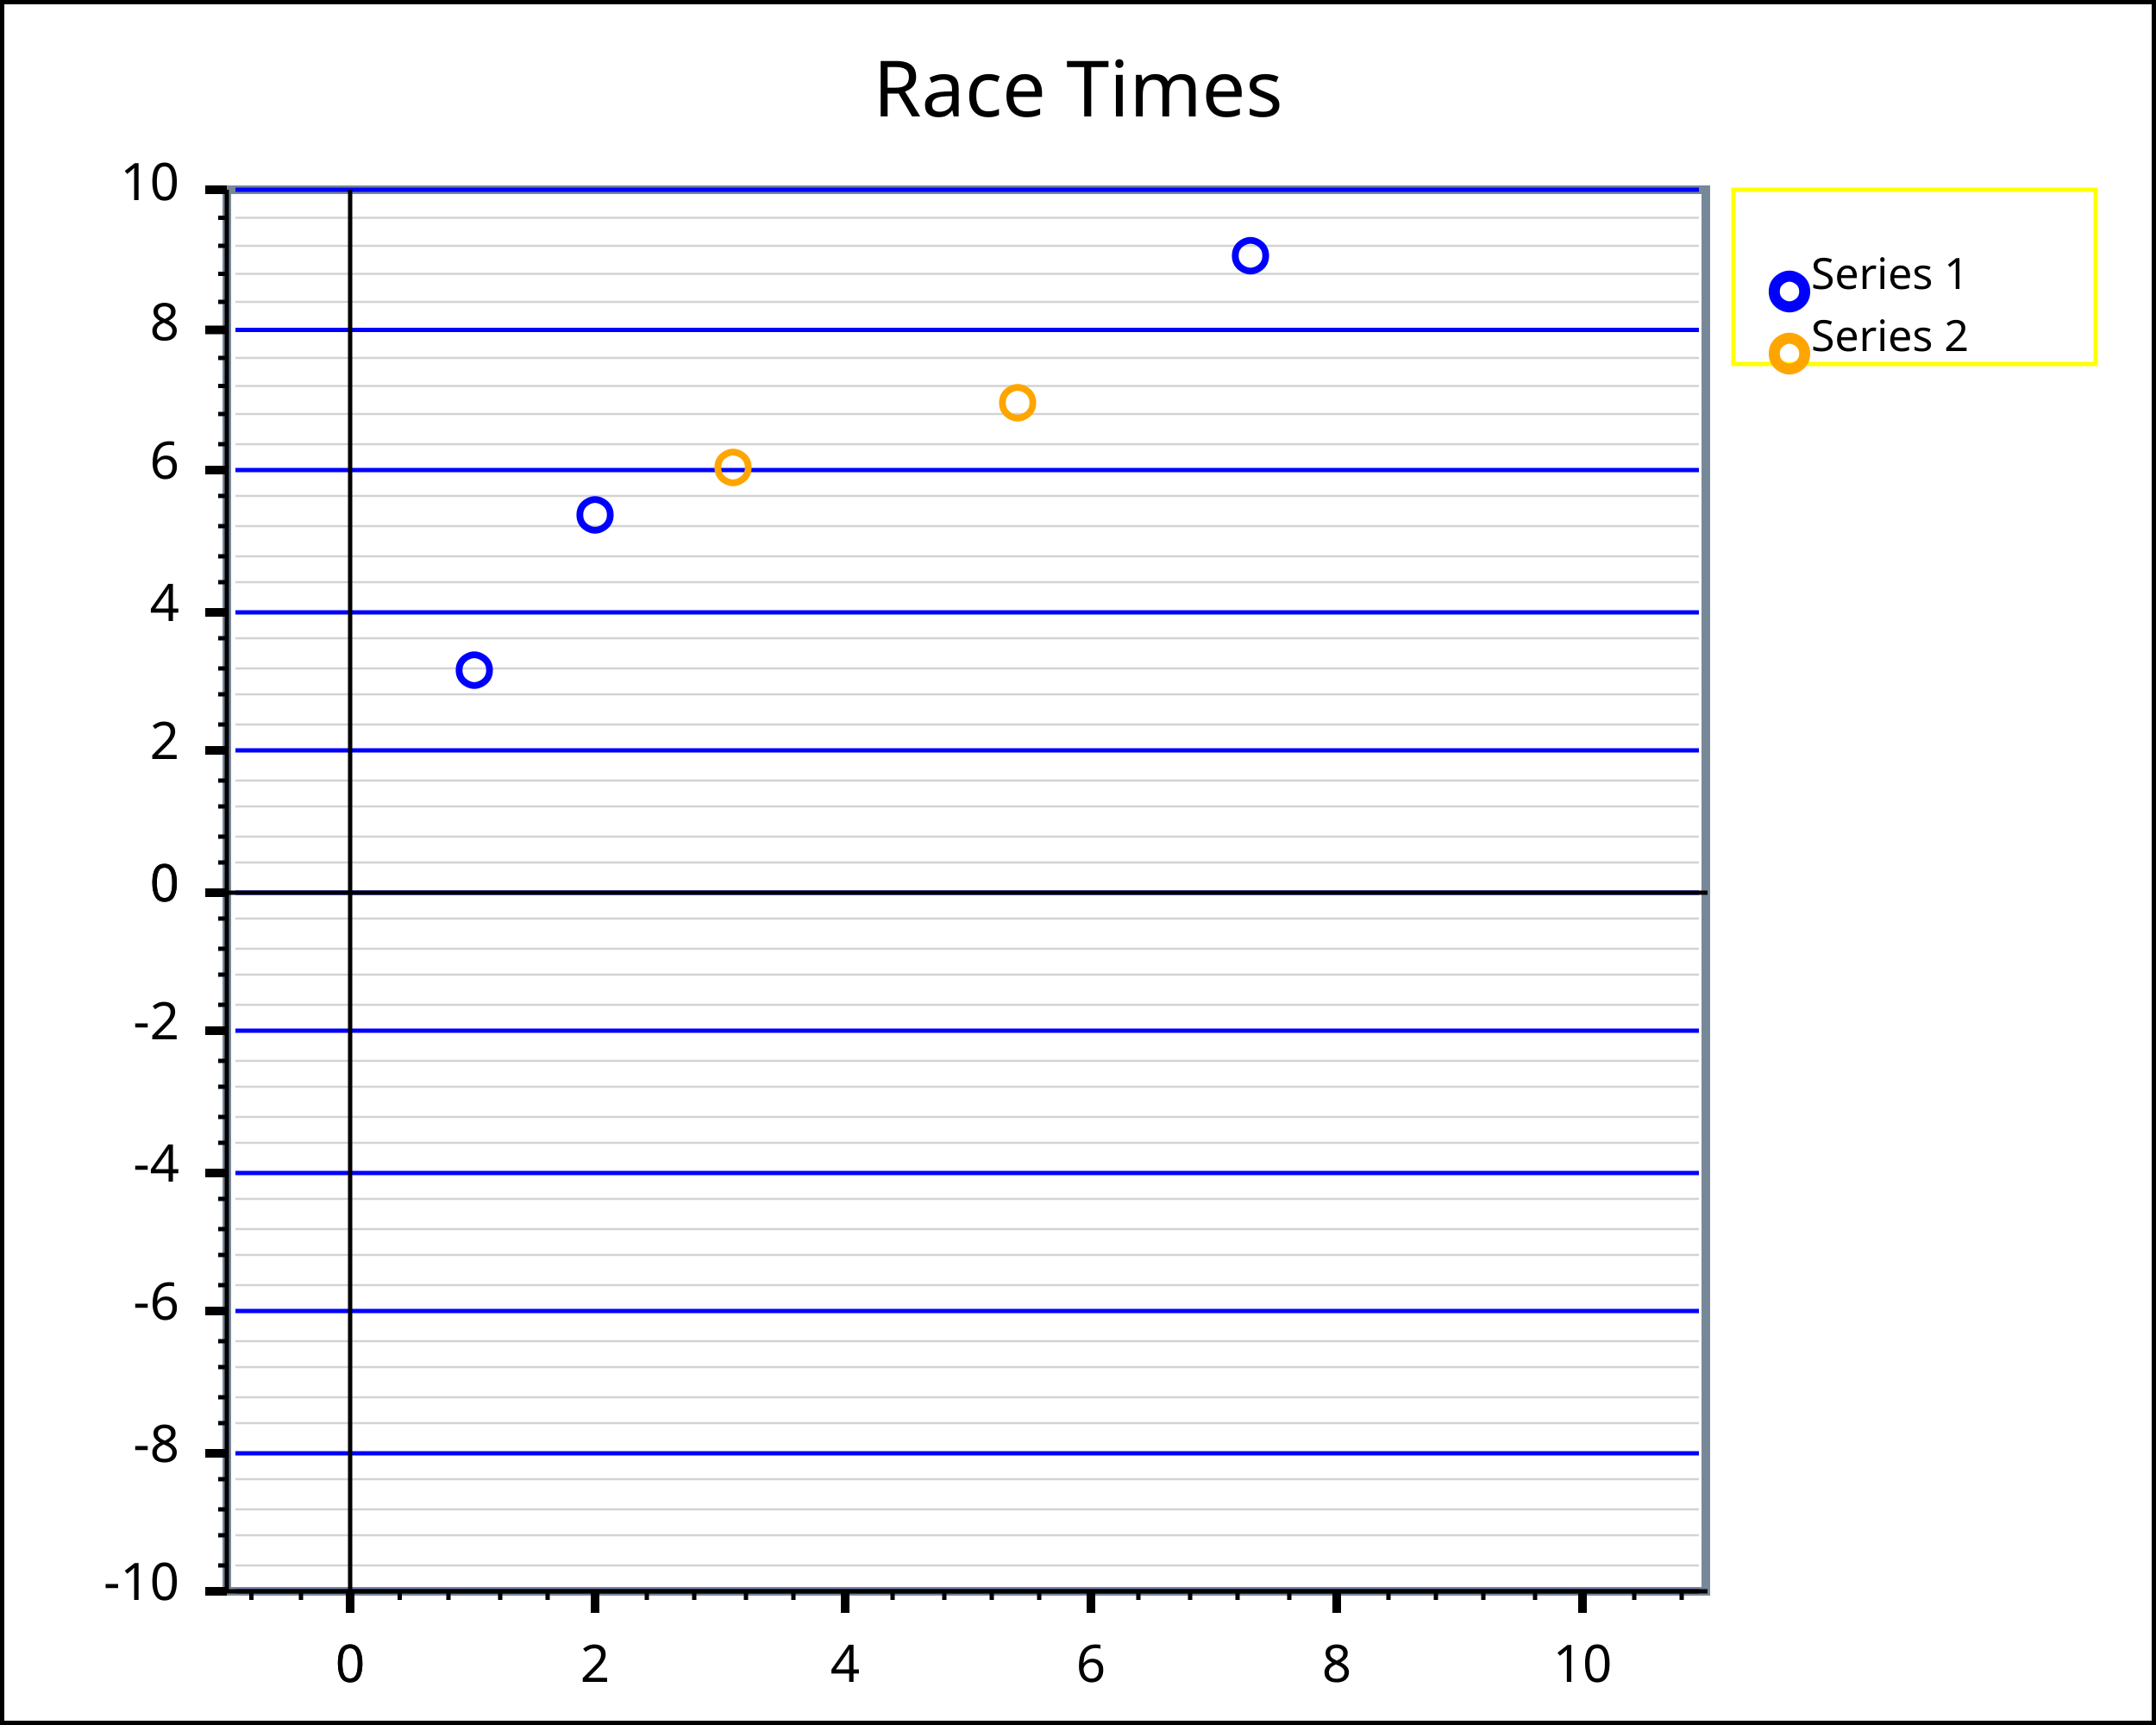
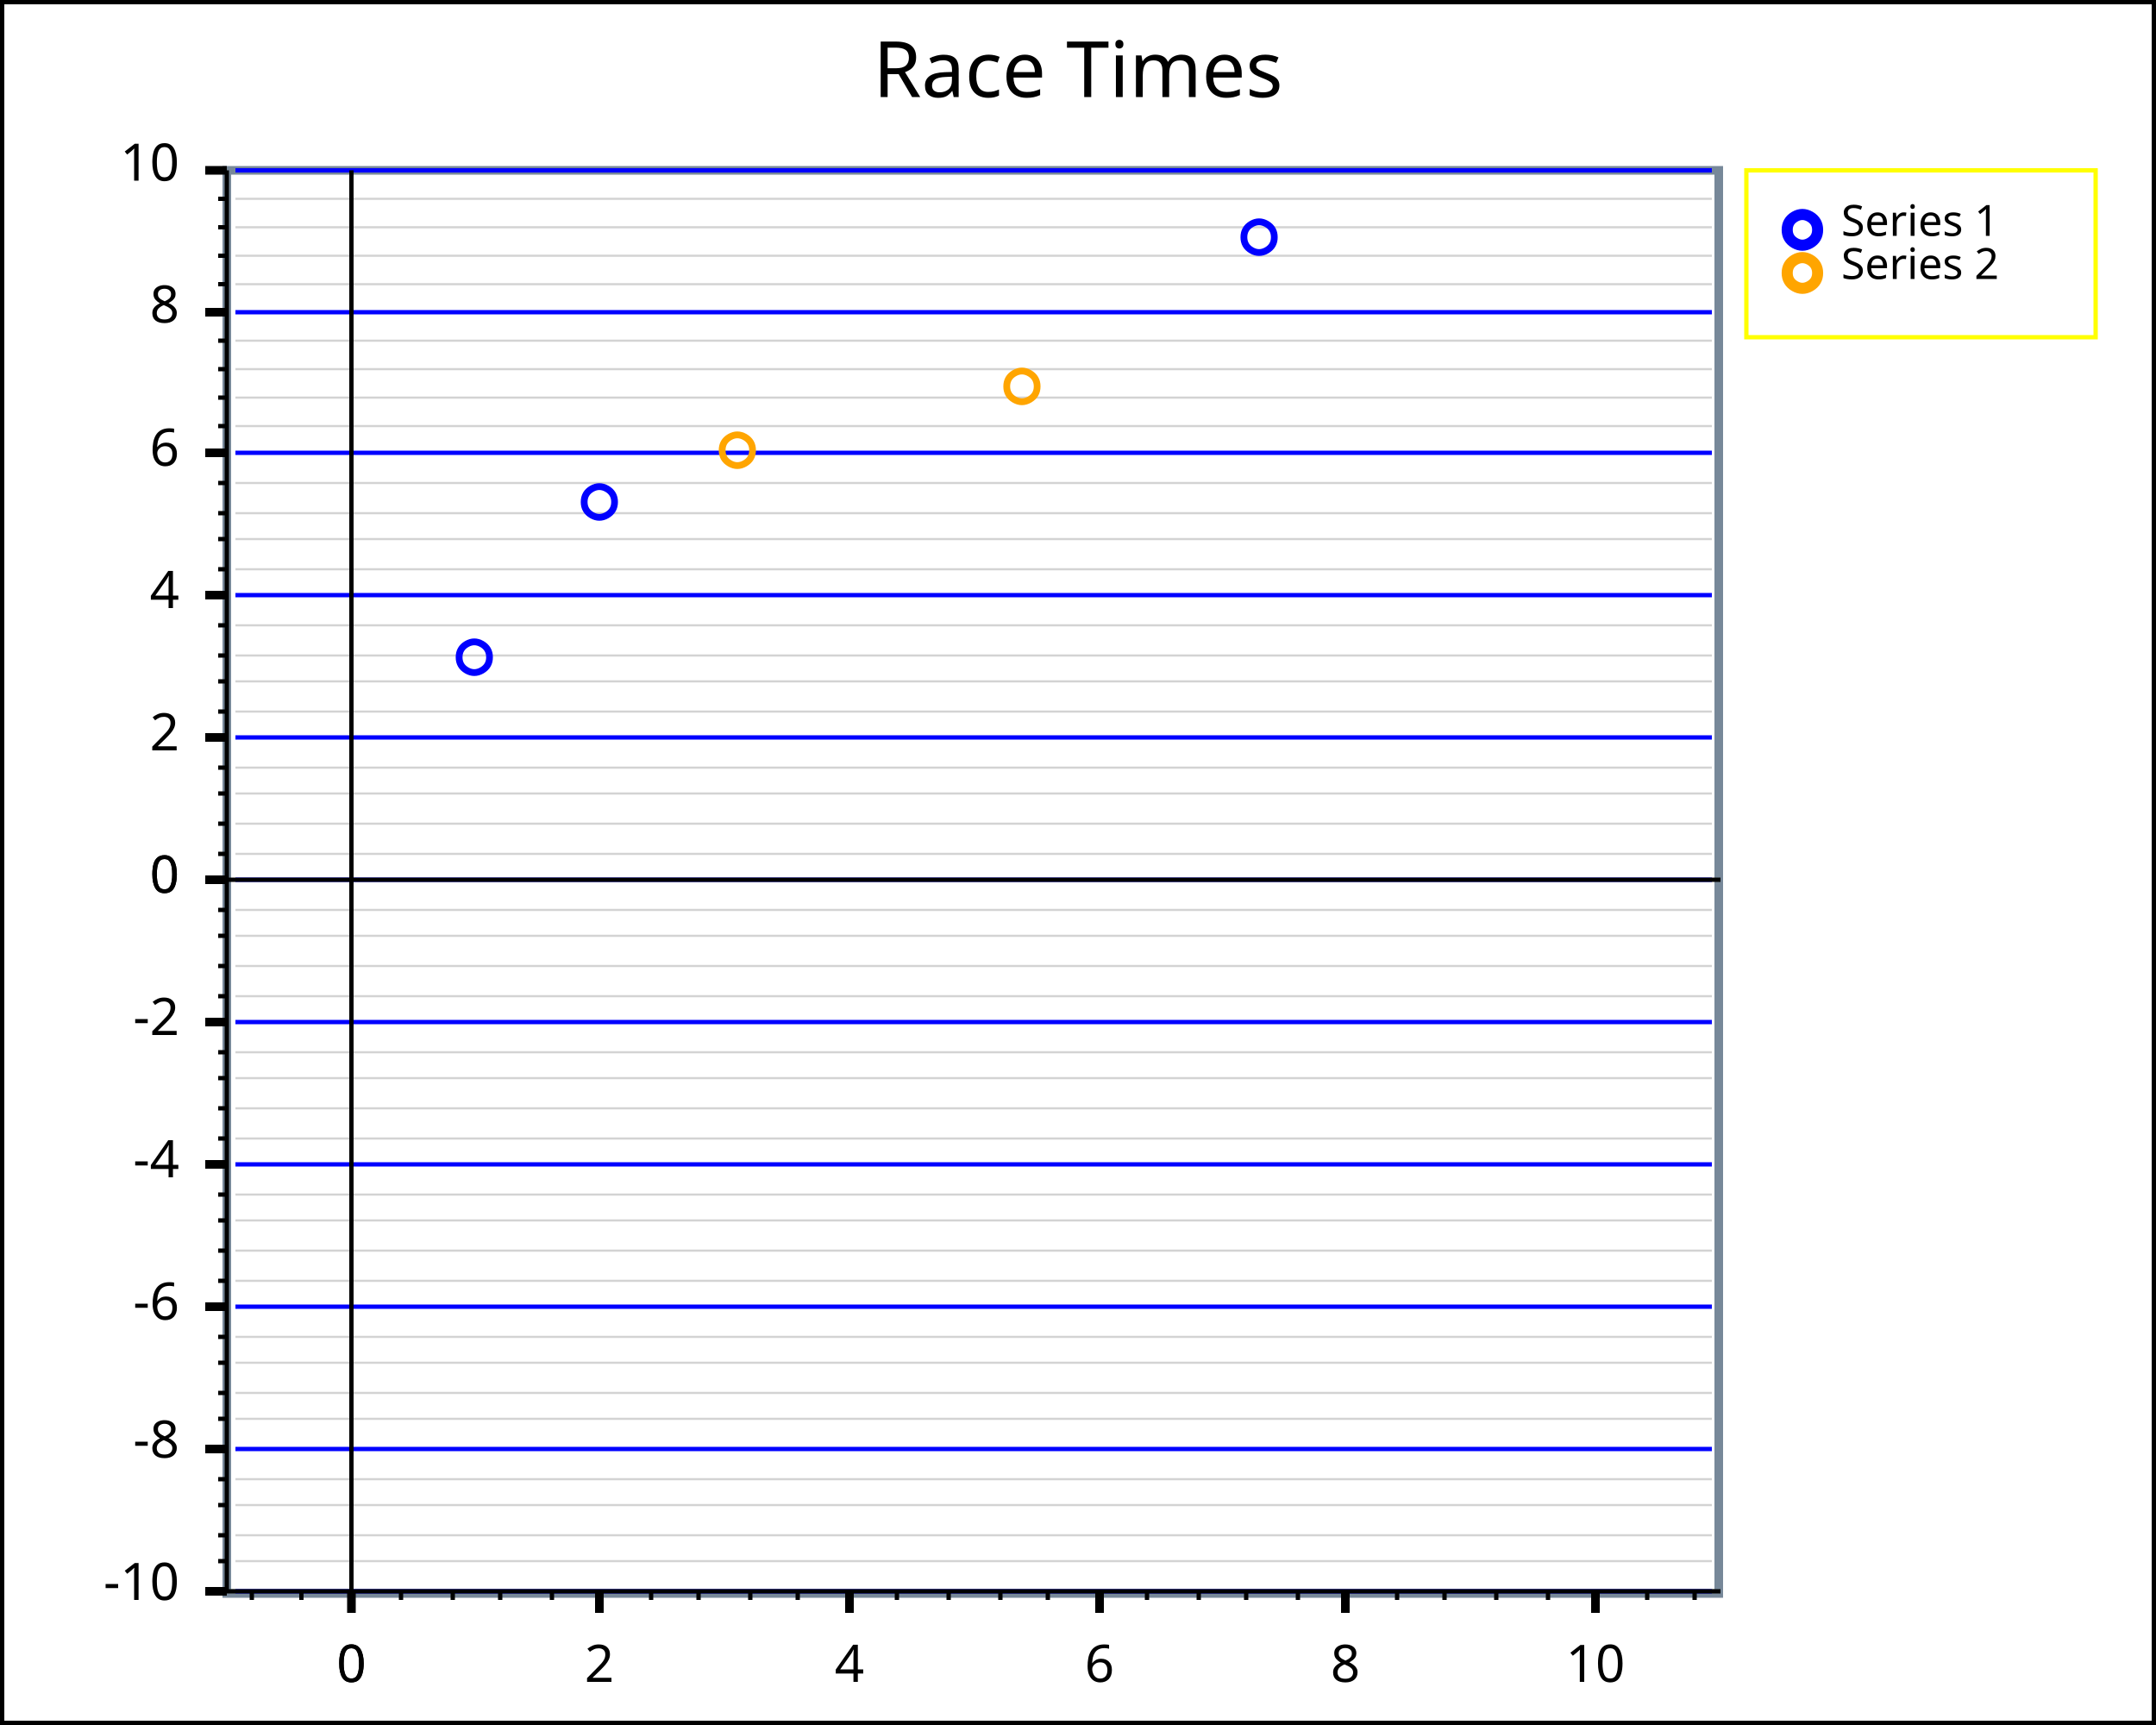
<svg xmlns="http://www.w3.org/2000/svg" width="500" height="400" version="1.1">
  <clipPath id="plot_window">
-     <rect x="53.6" y="45" width="341" height="323" />
+     <rect x="53.6" y="40.5" width="344" height="328" />
  </clipPath>
  <g id="imageBackground" stroke="rgb(0,0,0)" fill="rgb(255,255,255)" stroke-width="2">
    <rect x="0" y="0" width="500" height="400" />
  </g>
  <g id="plotBackground" stroke="rgb(119,136,153)" fill="rgb(255,255,255)" stroke-width="2">
-     <rect x="52.6" y="44" width="343" height="325" />
+     <rect x="52.6" y="39.5" width="346" height="330" />
  </g>
  <g id="yMinorGrid" stroke="rgb(211,211,211)" stroke-width="0.5">
-     <path d="M54.6,200 L394,200 M54.6,194 L394,194 M54.6,187 L394,187 M54.6,181 L394,181 M54.6,168 L394,168 M54.6,161 L394,161 M54.6,155 L394,155 M54.6,148 L394,148 M54.6,135 L394,135 M54.6,129 L394,129 M54.6,122 L394,122 M54.6,115 L394,115 M54.6,103 L394,103 M54.6,96 L394,96 M54.6,89.5 L394,89.5 M54.6,83 L394,83 M54.6,70 L394,70 M54.6,63.5 L394,63.5 M54.6,57 L394,57 M54.6,50.5 L394,50.5 M54.6,207 L394,207 M54.6,213 L394,213 M54.6,220 L394,220 M54.6,226 L394,226 M54.6,233 L394,233 M54.6,239 L394,239 M54.6,246 L394,246 M54.6,252 L394,252 M54.6,259 L394,259 M54.6,265 L394,265 M54.6,272 L394,272 M54.6,272 L394,272 M54.6,278 L394,278 M54.6,285 L394,285 M54.6,291 L394,291 M54.6,298 L394,298 M54.6,304 L394,304 M54.6,311 L394,311 M54.6,317 L394,317 M54.6,324 L394,324 M54.6,330 L394,330 M54.6,337 L394,337 M54.6,343 L394,343 M54.6,350 L394,350 M54.6,356 L394,356 M54.6,363 L394,363 M54.6,369 L394,369 " fill="none" />
+     <path d="M54.6,198 L397,198 M54.6,191 L397,191 M54.6,184 L397,184 M54.6,178 L397,178 M54.6,165 L397,165 M54.6,158 L397,158 M54.6,152 L397,152 M54.6,145 L397,145 M54.6,132 L397,132 M54.6,125 L397,125 M54.6,119 L397,119 M54.6,112 L397,112 M54.6,98.8 L397,98.8 M54.6,92.2 L397,92.2 M54.6,85.6 L397,85.6 M54.6,79 L397,79 M54.6,65.9 L397,65.9 M54.6,59.3 L397,59.3 M54.6,52.7 L397,52.7 M54.6,46.1 L397,46.1 M54.6,204 L397,204 M54.6,211 L397,211 M54.6,217 L397,217 M54.6,224 L397,224 M54.6,231 L397,231 M54.6,237 L397,237 M54.6,244 L397,244 M54.6,250 L397,250 M54.6,257 L397,257 M54.6,264 L397,264 M54.6,270 L397,270 M54.6,270 L397,270 M54.6,277 L397,277 M54.6,283 L397,283 M54.6,290 L397,290 M54.6,297 L397,297 M54.6,303 L397,303 M54.6,310 L397,310 M54.6,316 L397,316 M54.6,323 L397,323 M54.6,329 L397,329 M54.6,336 L397,336 M54.6,343 L397,343 M54.6,349 L397,349 M54.6,356 L397,356 M54.6,362 L397,362 M54.6,369 L397,369 " fill="none" />
  </g>
  <g id="yMajorGrid" stroke="rgb(0,0,255)" stroke-width="1">
-     <path d="M54.6,207 L394,207 M54.6,174 L394,174 M54.6,142 L394,142 M54.6,109 L394,109 M54.6,76.5 L394,76.5 M54.6,44 L394,44 M54.6,207 L394,207 M54.6,239 L394,239 M54.6,272 L394,272 M54.6,304 L394,304 M54.6,337 L394,337 M54.6,369 L394,369 " fill="none" />
+     <path d="M54.6,204 L397,204 M54.6,171 L397,171 M54.6,138 L397,138 M54.6,105 L397,105 M54.6,72.4 L397,72.4 M54.6,39.5 L397,39.5 M54.6,204 L397,204 M54.6,237 L397,237 M54.6,270 L397,270 M54.6,303 L397,303 M54.6,336 L397,336 M54.6,369 L397,369 " fill="none" />
  </g>
  <g id="xMinorGrid" stroke="rgb(200,220,255)" stroke-width="0.5" />
  <g id="xMajorGrid" stroke="rgb(200,220,255)" stroke-width="1" />
  <g id="yAxis" stroke="rgb(0,0,0)" stroke-width="1">
-     <line x1="81.2" y1="44" x2="81.2" y2="374" />
-     <line x1="52.6" y1="44" x2="52.6" y2="369" />
+     <line x1="81.5" y1="39.5" x2="81.5" y2="374" />
+     <line x1="52.6" y1="39.5" x2="52.6" y2="369" />
  </g>
  <g id="xAxis" stroke="rgb(0,0,0)" stroke-width="1">
-     <line x1="47.6" y1="207" x2="396" y2="207" />
-     <line x1="47.6" y1="369" x2="396" y2="369" />
+     <line x1="47.6" y1="204" x2="399" y2="204" />
+     <line x1="47.6" y1="369" x2="399" y2="369" />
  </g>
  <g id="yMinorTicks" stroke="rgb(0,0,0)" stroke-width="1">
-     <path d="M50.6,200 L52.6,200 M50.6,194 L52.6,194 M50.6,187 L52.6,187 M50.6,181 L52.6,181 M50.6,168 L52.6,168 M50.6,161 L52.6,161 M50.6,155 L52.6,155 M50.6,148 L52.6,148 M50.6,135 L52.6,135 M50.6,129 L52.6,129 M50.6,122 L52.6,122 M50.6,115 L52.6,115 M50.6,103 L52.6,103 M50.6,96 L52.6,96 M50.6,89.5 L52.6,89.5 M50.6,83 L52.6,83 M50.6,70 L52.6,70 M50.6,63.5 L52.6,63.5 M50.6,57 L52.6,57 M50.6,50.5 L52.6,50.5 M50.6,207 L52.6,207 M50.6,213 L52.6,213 M50.6,220 L52.6,220 M50.6,226 L52.6,226 M50.6,233 L52.6,233 M50.6,239 L52.6,239 M50.6,246 L52.6,246 M50.6,252 L52.6,252 M50.6,259 L52.6,259 M50.6,265 L52.6,265 M50.6,272 L52.6,272 M50.6,272 L52.6,272 M50.6,278 L52.6,278 M50.6,285 L52.6,285 M50.6,291 L52.6,291 M50.6,298 L52.6,298 M50.6,304 L52.6,304 M50.6,311 L52.6,311 M50.6,317 L52.6,317 M50.6,324 L52.6,324 M50.6,330 L52.6,330 M50.6,337 L52.6,337 M50.6,343 L52.6,343 M50.6,350 L52.6,350 M50.6,356 L52.6,356 M50.6,363 L52.6,363 M50.6,369 L52.6,369 " fill="none" />
+     <path d="M50.6,198 L52.6,198 M50.6,191 L52.6,191 M50.6,184 L52.6,184 M50.6,178 L52.6,178 M50.6,165 L52.6,165 M50.6,158 L52.6,158 M50.6,152 L52.6,152 M50.6,145 L52.6,145 M50.6,132 L52.6,132 M50.6,125 L52.6,125 M50.6,119 L52.6,119 M50.6,112 L52.6,112 M50.6,98.8 L52.6,98.8 M50.6,92.2 L52.6,92.2 M50.6,85.6 L52.6,85.6 M50.6,79 L52.6,79 M50.6,65.9 L52.6,65.9 M50.6,59.3 L52.6,59.3 M50.6,52.7 L52.6,52.7 M50.6,46.1 L52.6,46.1 M50.6,204 L52.6,204 M50.6,211 L52.6,211 M50.6,217 L52.6,217 M50.6,224 L52.6,224 M50.6,231 L52.6,231 M50.6,237 L52.6,237 M50.6,244 L52.6,244 M50.6,250 L52.6,250 M50.6,257 L52.6,257 M50.6,264 L52.6,264 M50.6,270 L52.6,270 M50.6,270 L52.6,270 M50.6,277 L52.6,277 M50.6,283 L52.6,283 M50.6,290 L52.6,290 M50.6,297 L52.6,297 M50.6,303 L52.6,303 M50.6,310 L52.6,310 M50.6,316 L52.6,316 M50.6,323 L52.6,323 M50.6,329 L52.6,329 M50.6,336 L52.6,336 M50.6,343 L52.6,343 M50.6,349 L52.6,349 M50.6,356 L52.6,356 M50.6,362 L52.6,362 M50.6,369 L52.6,369 " fill="none" />
  </g>
  <g id="xMinorTicks" stroke="rgb(0,0,0)" stroke-width="1">
-     <path d="M92.7,369 L92.7,371 M104,369 L104,371 M116,369 L116,371 M127,369 L127,371 M150,369 L150,371 M161,369 L161,371 M173,369 L173,371 M184,369 L184,371 M207,369 L207,371 M219,369 L219,371 M230,369 L230,371 M241,369 L241,371 M264,369 L264,371 M276,369 L276,371 M287,369 L287,371 M299,369 L299,371 M322,369 L322,371 M333,369 L333,371 M344,369 L344,371 M356,369 L356,371 M379,369 L379,371 M390,369 L390,371 M69.8,369 L69.8,371 M58.3,369 L58.3,371 " fill="none" />
+     <path d="M93,369 L93,371 M105,369 L105,371 M116,369 L116,371 M128,369 L128,371 M151,369 L151,371 M162,369 L162,371 M174,369 L174,371 M185,369 L185,371 M208,369 L208,371 M220,369 L220,371 M232,369 L232,371 M243,369 L243,371 M266,369 L266,371 M278,369 L278,371 M289,369 L289,371 M301,369 L301,371 M324,369 L324,371 M335,369 L335,371 M347,369 L347,371 M359,369 L359,371 M382,369 L382,371 M393,369 L393,371 M69.9,369 L69.9,371 M58.4,369 L58.4,371 " fill="none" />
  </g>
  <g id="yMajorTicks" stroke="rgb(0,0,0)" stroke-width="2">
-     <path d="M47.6,207 L52.6,207 M47.6,174 L52.6,174 M47.6,142 L52.6,142 M47.6,109 L52.6,109 M47.6,76.5 L52.6,76.5 M47.6,44 L52.6,44 M47.6,207 L52.6,207 M47.6,239 L52.6,239 M47.6,272 L52.6,272 M47.6,304 L52.6,304 M47.6,337 L52.6,337 M47.6,369 L52.6,369 " fill="none" />
+     <path d="M47.6,204 L52.6,204 M47.6,171 L52.6,171 M47.6,138 L52.6,138 M47.6,105 L52.6,105 M47.6,72.4 L52.6,72.4 M47.6,39.5 L52.6,39.5 M47.6,204 L52.6,204 M47.6,237 L52.6,237 M47.6,270 L52.6,270 M47.6,303 L52.6,303 M47.6,336 L52.6,336 M47.6,369 L52.6,369 " fill="none" />
  </g>
  <g id="xMajorTicks" stroke="rgb(0,0,0)" stroke-width="2">
-     <path d="M81.2,369 L81.2,374 M138,369 L138,374 M196,369 L196,374 M253,369 L253,374 M310,369 L310,374 M367,369 L367,374 M81.2,369 L81.2,374 " fill="none" />
+     <path d="M81.5,369 L81.5,374 M139,369 L139,374 M197,369 L197,374 M255,369 L255,374 M312,369 L312,374 M370,369 L370,374 M81.5,369 L81.5,374 " fill="none" />
  </g>
  <g id="xTicksValues">
-     <text x="81.2" y="390" text-anchor="middle" font-size="12" font-family="Lucida Sans Unicode">0</text>
-     <text x="138" y="390" text-anchor="middle" font-size="12" font-family="Lucida Sans Unicode">2</text>
-     <text x="196" y="390" text-anchor="middle" font-size="12" font-family="Lucida Sans Unicode">4</text>
-     <text x="253" y="390" text-anchor="middle" font-size="12" font-family="Lucida Sans Unicode">6</text>
-     <text x="310" y="390" text-anchor="middle" font-size="12" font-family="Lucida Sans Unicode">8</text>
-     <text x="367" y="390" text-anchor="middle" font-size="12" font-family="Lucida Sans Unicode">10</text>
-     <text x="81.2" y="390" text-anchor="middle" font-size="12" font-family="Lucida Sans Unicode">0</text>
+     <text x="81.5" y="390" text-anchor="middle" font-size="12" font-family="Lucida Sans Unicode">0</text>
+     <text x="139" y="390" text-anchor="middle" font-size="12" font-family="Lucida Sans Unicode">2</text>
+     <text x="197" y="390" text-anchor="middle" font-size="12" font-family="Lucida Sans Unicode">4</text>
+     <text x="255" y="390" text-anchor="middle" font-size="12" font-family="Lucida Sans Unicode">6</text>
+     <text x="312" y="390" text-anchor="middle" font-size="12" font-family="Lucida Sans Unicode">8</text>
+     <text x="370" y="390" text-anchor="middle" font-size="12" font-family="Lucida Sans Unicode">10</text>
+     <text x="81.5" y="390" text-anchor="middle" font-size="12" font-family="Lucida Sans Unicode">0</text>
  </g>
  <g id="yTicksValues">
-     <text x="41.6" y="209" text-anchor="end" font-size="12" font-family="Lucida Sans Unicode">0</text>
-     <text x="41.6" y="176" text-anchor="end" font-size="12" font-family="Lucida Sans Unicode">2</text>
-     <text x="41.6" y="144" text-anchor="end" font-size="12" font-family="Lucida Sans Unicode">4</text>
-     <text x="41.6" y="111" text-anchor="end" font-size="12" font-family="Lucida Sans Unicode">6</text>
-     <text x="41.6" y="78.9" text-anchor="end" font-size="12" font-family="Lucida Sans Unicode">8</text>
-     <text x="41.6" y="46.4" text-anchor="end" font-size="12" font-family="Lucida Sans Unicode">10</text>
-     <text x="41.6" y="209" text-anchor="end" font-size="12" font-family="Lucida Sans Unicode">0</text>
-     <text x="41.6" y="241" text-anchor="end" font-size="12" font-family="Lucida Sans Unicode">-2</text>
-     <text x="41.6" y="274" text-anchor="end" font-size="12" font-family="Lucida Sans Unicode">-4</text>
+     <text x="41.6" y="207" text-anchor="end" font-size="12" font-family="Lucida Sans Unicode">0</text>
+     <text x="41.6" y="174" text-anchor="end" font-size="12" font-family="Lucida Sans Unicode">2</text>
+     <text x="41.6" y="141" text-anchor="end" font-size="12" font-family="Lucida Sans Unicode">4</text>
+     <text x="41.6" y="108" text-anchor="end" font-size="12" font-family="Lucida Sans Unicode">6</text>
+     <text x="41.6" y="74.8" text-anchor="end" font-size="12" font-family="Lucida Sans Unicode">8</text>
+     <text x="41.6" y="41.9" text-anchor="end" font-size="12" font-family="Lucida Sans Unicode">10</text>
+     <text x="41.6" y="207" text-anchor="end" font-size="12" font-family="Lucida Sans Unicode">0</text>
+     <text x="41.6" y="240" text-anchor="end" font-size="12" font-family="Lucida Sans Unicode">-2</text>
+     <text x="41.6" y="273" text-anchor="end" font-size="12" font-family="Lucida Sans Unicode">-4</text>
    <text x="41.6" y="306" text-anchor="end" font-size="12" font-family="Lucida Sans Unicode">-6</text>
-     <text x="41.6" y="339" text-anchor="end" font-size="12" font-family="Lucida Sans Unicode">-8</text>
+     <text x="41.6" y="338" text-anchor="end" font-size="12" font-family="Lucida Sans Unicode">-8</text>
    <text x="41.6" y="371" text-anchor="end" font-size="12" font-family="Lucida Sans Unicode">-10</text>
  </g>
  <g id="yLabel">
-     <text x="14.9" y="207" text-anchor="middle" transform="rotate(-90 14.9 207 )" font-size="14" font-family="Lucida Sans Unicode" />
+     <text x="14.9" y="204" text-anchor="middle" transform="rotate(-90 14.9 204 )" font-size="14" font-family="Lucida Sans Unicode" />
  </g>
  <g id="xLabel">
-     <text x="224" y="402" text-anchor="middle" font-size="12" font-family="Lucida Sans Unicode" />
+     <text x="226" y="402" text-anchor="middle" font-size="12" font-family="Lucida Sans Unicode" />
  </g>
  <g id="plotPoints" clip-path="url(#plot_window)">
    <g stroke="rgb(0,0,255)" fill="rgb(255,0,0)">
-       <text x="110" y="158" text-anchor="middle" font-size="10" font-family="Lucida Sans Unicode">○</text>
-       <text x="138" y="122" text-anchor="middle" font-size="10" font-family="Lucida Sans Unicode">○</text>
-       <text x="290" y="61.9" text-anchor="middle" font-size="10" font-family="Lucida Sans Unicode">○</text>
+       <text x="110" y="155" text-anchor="middle" font-size="10" font-family="Lucida Sans Unicode">○</text>
+       <text x="139" y="119" text-anchor="middle" font-size="10" font-family="Lucida Sans Unicode">○</text>
+       <text x="292" y="57.6" text-anchor="middle" font-size="10" font-family="Lucida Sans Unicode">○</text>
    </g>
    <g stroke="rgb(255,165,0)" fill="rgb(255,255,255)">
-       <text x="170" y="111" text-anchor="middle" font-size="10" font-family="Lucida Sans Unicode">○</text>
-       <text x="236" y="96" text-anchor="middle" font-size="10" font-family="Lucida Sans Unicode">○</text>
+       <text x="171" y="107" text-anchor="middle" font-size="10" font-family="Lucida Sans Unicode">○</text>
+       <text x="237" y="92.2" text-anchor="middle" font-size="10" font-family="Lucida Sans Unicode">○</text>
    </g>
  </g>
  <g id="legendBackground" stroke="rgb(255,255,0)" fill="rgb(255,255,255)" stroke-width="1">
-     <rect x="402" y="44" width="84" height="40.4" />
+     <rect x="405" y="39.5" width="81" height="38.7" />
  </g>
  <g id="legendPoints">
    <g stroke="rgb(0,0,255)" fill="rgb(255,0,0)" stroke-width="2">
-       <text x="415" y="70.2" text-anchor="middle" font-size="10" font-family="Lucida Sans Unicode">○</text>
+       <text x="418" y="55.9" text-anchor="middle" font-size="10" font-family="Lucida Sans Unicode">○</text>
    </g>
    <g stroke="rgb(255,165,0)" fill="rgb(255,255,255)" stroke-width="2">
-       <text x="415" y="84.6" text-anchor="middle" font-size="10" font-family="Lucida Sans Unicode">○</text>
+       <text x="418" y="65.9" text-anchor="middle" font-size="10" font-family="Lucida Sans Unicode">○</text>
    </g>
  </g>
  <g id="legendText">
-     <text x="420" y="67" font-size="10" font-family="Lucida Sans Unicode" font-weight="normal">Series 1</text>
-     <text x="420" y="81.4" font-size="10" font-family="Lucida Sans Unicode" font-weight="normal">Series 2</text>
+     <text x="427" y="54.7" font-size="10" font-family="Lucida Sans Unicode" font-weight="normal">Series 1</text>
+     <text x="427" y="64.7" font-size="10" font-family="Lucida Sans Unicode" font-weight="normal">Series 2</text>
  </g>
  <g id="title">
-     <text x="250" y="27" text-anchor="middle" font-size="18" font-family="Lucida Sans Unicode" font-weight="normal">Race Times</text>
+     <text x="250" y="22.5" text-anchor="middle" font-size="18" font-family="Lucida Sans Unicode" font-weight="normal">Race Times</text>
  </g>
  <g id="plotXValues" />
  <g id="plotYValues" />
</svg>
